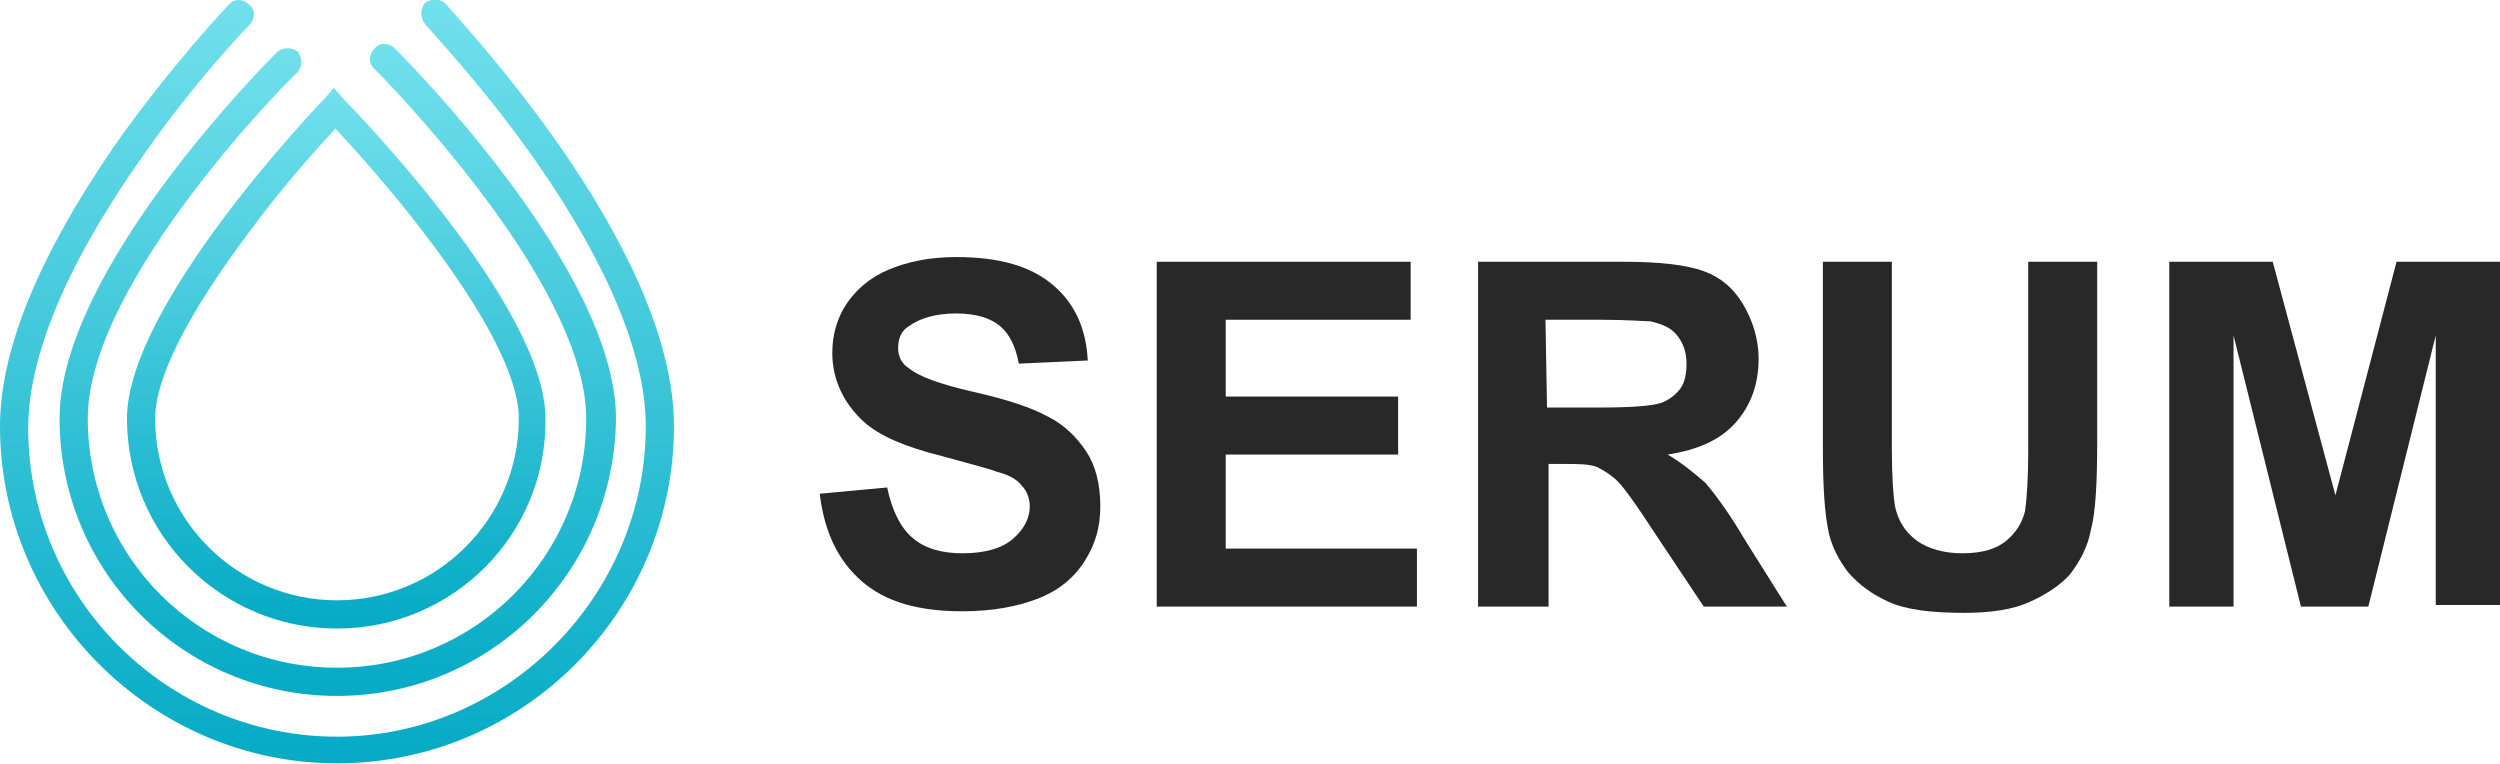
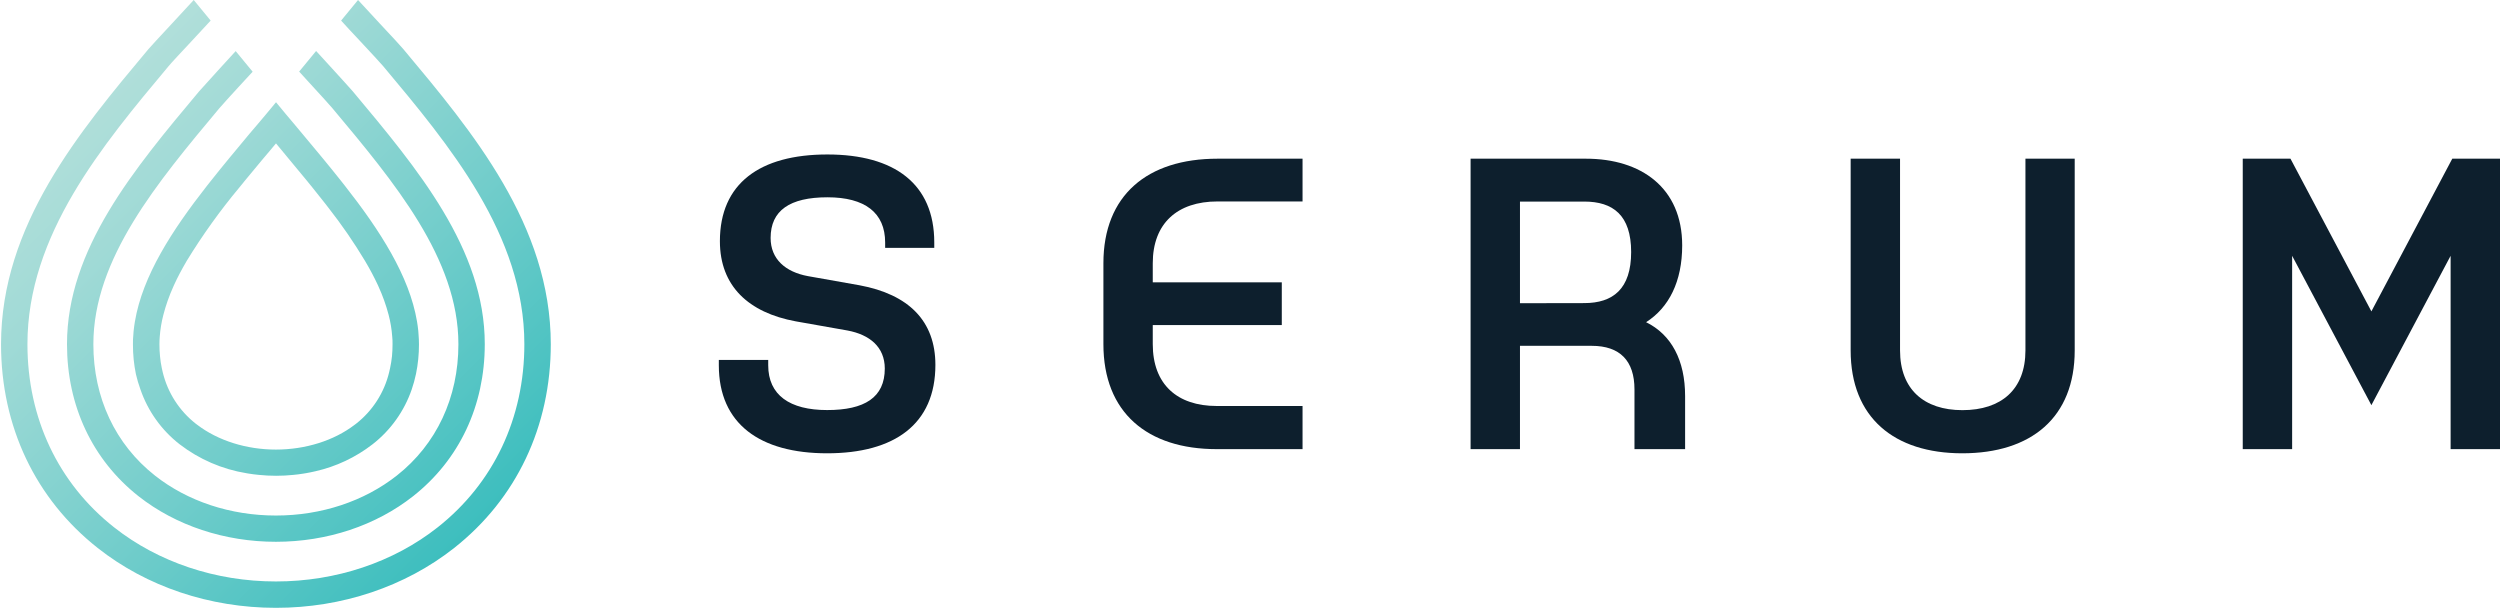
- <svg xmlns="http://www.w3.org/2000/svg" version="1.1" id="Layer_1" x="0px" y="0px" viewBox="0 0 159.5 48.7" style="enable-background:new 0 0 159.5 48.7;" xml:space="preserve">
-   <style type="text/css">
- 	.st0{fill:url(#SVGID_1_);}
- 	.st1{fill:url(#SVGID_2_);}
- 	.st2{fill:url(#SVGID_3_);}
- 	.st3{fill:#282828;}
- </style>
-   <linearGradient id="SVGID_1_" gradientUnits="userSpaceOnUse" x1="21.451" y1="9.925" x2="21.451" y2="44.388" gradientTransform="matrix(1 0 0 -1 0 50.05)">
-     <stop offset="0" style="stop-color:#05AAC5" />
-     <stop offset="1" style="stop-color:#71E0EC" />
-   </linearGradient>
-   <path class="st0" d="M21.5,40.1c-7.4,0-13.4-6-13.4-13.4c0-7.2,12.1-19.9,12.6-20.4l0.6-0.7l0.6,0.7c0.5,0.5,12.9,13.2,12.9,20.4  C34.9,34.1,28.9,40.1,21.5,40.1z M21.4,8.2c-1.1,1.2-3.3,3.6-5.5,6.6c-3.9,5.2-6,9.3-6,11.9c0,6.4,5.2,11.6,11.6,11.6  s11.6-5.2,11.6-11.6c0-2.6-2.1-6.7-6.1-11.9C24.8,11.9,22.5,9.4,21.4,8.2z" />
-   <linearGradient id="SVGID_2_" gradientUnits="userSpaceOnUse" x1="21.55" y1="5.625" x2="21.55" y2="47.154" gradientTransform="matrix(1 0 0 -1 0 50.05)">
-     <stop offset="0" style="stop-color:#05AAC5" />
-     <stop offset="1" style="stop-color:#71E0EC" />
-   </linearGradient>
-   <path class="st1" d="M21.5,44.4c-9.8,0-17.7-7.9-17.7-17.7c0-9.5,13.3-22.8,13.9-23.4C18.1,3,18.6,3,19,3.3c0.3,0.4,0.3,0.9,0,1.3  C18.8,4.7,5.6,17.9,5.6,26.7s7.1,15.9,15.9,15.9s15.9-7.1,15.9-15.9c0-3.6-2.3-8.6-6.7-14.4c-3.4-4.5-6.8-7.9-6.8-7.9  c-0.4-0.3-0.4-0.9,0-1.3c0.3-0.4,0.9-0.4,1.3,0c0.6,0.6,14.1,14.1,14.1,23.6C39.2,36.5,31.3,44.4,21.5,44.4z" />
-   <linearGradient id="SVGID_3_" gradientUnits="userSpaceOnUse" x1="21.5" y1="1.325" x2="21.5" y2="50.001" gradientTransform="matrix(1 0 0 -1 0 50.05)">
-     <stop offset="0" style="stop-color:#05AAC5" />
-     <stop offset="1" style="stop-color:#71E0EC" />
-   </linearGradient>
-   <path class="st2" d="M21.5,48.7C9.7,48.7,0,39,0,27.2c0-4.9,2.5-10.9,7.3-17.9c3.6-5.1,7.1-8.8,7.3-9c0.3-0.4,0.9-0.4,1.3,0  c0.4,0.3,0.4,0.9,0,1.3c0,0-3.6,3.7-7.1,8.8c-4.6,6.6-7,12.4-7,16.9C1.8,38.2,10.7,47,21.5,47s19.7-9,19.7-19.8  c0-4.5-2.4-10.3-7-16.9c-3.5-5-7.1-8.7-7.1-8.8c-0.3-0.4-0.3-0.9,0-1.3c0.4-0.3,0.9-0.3,1.3,0C28.9,0.9,43,15.5,43,27.2  C43,39,33.4,48.7,21.5,48.7z" />
-   <g>
-     <path class="st3" d="M52.3,31.5l4.3-0.4c0.3,1.4,0.8,2.5,1.6,3.2s1.9,1,3.2,1c1.4,0,2.5-0.3,3.2-0.9c0.7-0.6,1.1-1.3,1.1-2.1   c0-0.5-0.2-1-0.5-1.3c-0.3-0.4-0.8-0.7-1.6-0.9c-0.5-0.2-1.7-0.5-3.5-1c-2.4-0.6-4-1.3-5-2.2c-1.3-1.2-2-2.7-2-4.4   c0-1.1,0.3-2.2,0.9-3.1s1.5-1.7,2.7-2.2s2.6-0.8,4.3-0.8c2.8,0,4.8,0.6,6.2,1.8s2.1,2.8,2.2,4.8L65,23.2c-0.2-1.1-0.6-1.9-1.2-2.4   S62.3,20,61,20s-2.3,0.3-3,0.8c-0.5,0.3-0.7,0.8-0.7,1.4c0,0.5,0.2,1,0.7,1.3c0.6,0.5,1.9,1,4.1,1.5s3.7,1,4.8,1.6   c1,0.5,1.8,1.3,2.4,2.2s0.9,2.1,0.9,3.5c0,1.3-0.3,2.4-1,3.5s-1.7,1.9-3,2.4S63.3,39,61.4,39c-2.8,0-4.9-0.6-6.4-1.9   S52.6,34,52.3,31.5z" />
-     <path class="st3" d="M73.8,38.7v-22H90v3.7H78.2v4.9h11V29h-11v6h12.2v3.7H73.8z" />
-     <path class="st3" d="M94.3,38.7v-22h9.3c2.3,0,4,0.2,5.1,0.6s1.9,1.1,2.5,2.1s1,2.2,1,3.5c0,1.6-0.5,3-1.5,4.1s-2.4,1.7-4.3,2   c1,0.6,1.7,1.2,2.4,1.8c0.6,0.7,1.5,1.9,2.5,3.6l2.7,4.3h-5.3l-3.2-4.8c-1.1-1.7-1.9-2.8-2.3-3.2s-0.9-0.7-1.3-0.9   c-0.5-0.2-1.2-0.2-2.2-0.2h-0.9v9.1H94.3z M98.7,26h3.3c2.1,0,3.4-0.1,4-0.3c0.5-0.2,0.9-0.5,1.2-0.9s0.4-1,0.4-1.6   c0-0.7-0.2-1.3-0.6-1.8s-0.9-0.7-1.7-0.9c-0.4,0-1.4-0.1-3.2-0.1h-3.5L98.7,26L98.7,26z" />
-     <path class="st3" d="M116.3,16.7h4.4v11.9c0,1.9,0.1,3.1,0.2,3.7c0.2,0.9,0.6,1.6,1.4,2.2c0.7,0.5,1.7,0.8,2.9,0.8   c1.3,0,2.2-0.3,2.8-0.8c0.6-0.5,1-1.1,1.2-1.9c0.1-0.7,0.2-2,0.2-3.7V16.7h4.4v11.5c0,2.6-0.1,4.5-0.4,5.6c-0.2,1.1-0.7,2-1.3,2.8   c-0.6,0.7-1.5,1.3-2.6,1.8s-2.5,0.7-4.2,0.7c-2.1,0-3.7-0.2-4.8-0.7s-1.9-1.1-2.6-1.9c-0.6-0.8-1-1.6-1.2-2.4   c-0.3-1.3-0.4-3.1-0.4-5.6L116.3,16.7z" />
-     <path class="st3" d="M138.4,38.7v-22h6.6l4,14.9l3.9-14.9h6.6v21.9h-4.1V21.4l-4.3,17.3h-4.3l-4.3-17.3v17.3L138.4,38.7z" />
-   </g>
+ <svg xmlns="http://www.w3.org/2000/svg" id="Layer_1" data-name="Layer 1" viewBox="0 0 841.89 204.69">
+   <defs>
+     <style>.cls-1{fill:#0d1f2d;}.cls-2{fill:url(#linear-gradient);}</style>
+     <linearGradient id="linear-gradient" x1="24.64" y1="40.6" x2="161.17" y2="177.13" gradientUnits="userSpaceOnUse">
+       <stop offset="0" stop-color="#b1dfda" />
+       <stop offset="0.2" stop-color="#a0dad6" />
+       <stop offset="0.59" stop-color="#72cdcb" />
+       <stop offset="1" stop-color="#3dbebe" />
+     </linearGradient>
+   </defs>
+   <path class="cls-1" d="M285.36,111.29,268,108.22c-15.93-2.94-25.57-11.88-25.57-27,0-19.42,13.41-29.2,36.19-29.2,22.63,0,36,9.92,36,29.62v1.82H298.08V81.67c0-10.06-6.85-15.23-19.42-15.23-12.72,0-19.15,4.47-19.15,13.69,0,7.13,5,11.46,12.58,12.86l17.32,3.07C306,99.13,315,108.08,315,122.89c0,20-13.83,29.76-36.46,29.76s-36.47-9.92-36.47-29.62v-1.82h16.63V123c0,10.06,7.26,15.09,19.84,15.09s19.42-4.2,19.42-14C297.94,116.88,292.91,112.69,285.36,111.29Z" />
+   <path class="cls-1" d="M409.72,151.25c-23.33,0-38.14-12.3-38.14-35.35V88.65c0-22.91,14.81-35.21,38.42-35.21h28.64v14.4H410c-13.55,0-21.8,7.4-21.8,20.81v6.43h43.45v14.39H388.2v6.43c0,13.55,8.25,20.82,21.52,20.82h28.92v14.53Z" />
+   <path class="cls-1" d="M495.23,53.44h38.85c18.58,0,32.41,9.79,32.41,29.21,0,12.15-4.47,20.95-12.16,25.85,8.53,4.19,13.14,12.85,13.14,24.87v17.88H550.42V131.13c0-9.64-4.89-14.67-14.39-14.67H511.86v34.79H495.23Zm38.29,48.63c9.64,0,15.78-4.75,15.78-17.19s-6.14-17-15.78-17H511.86v34.23Z" />
+   <path class="cls-1" d="M698.67,53.44V118c0,22.63-14.67,34.65-37.86,34.65-22.92,0-37.59-12-37.59-34.65V53.44h16.63V118c0,13.13,8.1,20.12,21,20.12,13.13,0,21.23-7,21.23-20.12V53.44Z" />
+   <path class="cls-1" d="M825.26,86.14l-26.68,50.3-26.69-50.3v65.11H755.26V53.44h16.07l27.25,51.42,27.24-51.42h16.07v97.81H825.26Z" />
+   <path class="cls-2" d="M67,30.82c1-1.14,3.83-4.28,6.88-7.61,1.95-2.13,4.07-4.45,5.49-6l5.71,6.94L80.42,29.2c-2.84,3.11-5.79,6.33-6.61,7.32C53,61.41,31.44,87.14,31.44,115.91c0,18,7.36,33.69,20.73,44.23,11,8.68,25.47,13.47,40.74,13.47s29.72-4.79,40.73-13.47c13.37-10.54,20.73-26.25,20.73-44.23,0-28.77-21.54-54.5-42.37-79.39-.82-1-3.76-4.21-6.61-7.32l-4.65-5.09,5.71-6.94c1.42,1.59,3.55,3.91,5.49,6,3,3.33,5.92,6.47,6.88,7.61,21.84,26.1,44.43,53.09,44.43,85.09,0,20.76-8.56,38.94-24.11,51.21-12.57,9.91-29,15.37-46.23,15.37S59.24,177,46.67,167.12c-15.55-12.27-24.11-30.45-24.11-51.21C22.56,83.91,45.15,56.92,67,30.82ZM84,45.07,87,41.55l2.53-3,3.42-4.12,3.41,4.12,2.53,3,2.94,3.52c4.41,5.27,8.85,10.58,13.08,15.92l1.23,1.56c11.78,15,21.7,30.34,24.29,45.7.18,1.06.32,2.12.43,3.18,0,.37.05.75.08,1.13.09,1.12.15,2.23.15,3.35a48.79,48.79,0,0,1-1,10,44.22,44.22,0,0,1-1.44,5.23,39.8,39.8,0,0,1-13.21,18.49,49.13,49.13,0,0,1-19.23,9.07h0c-1,.24-2.08.45-3.13.64l-1.12.18c-1,.16-2.08.3-3.14.4a56.9,56.9,0,0,1-11.67,0c-1.2-.11-2.39-.27-3.56-.46l-.53-.09a50.2,50.2,0,0,1-22.56-9.75,39.8,39.8,0,0,1-13.21-18.49A44.22,44.22,0,0,1,45.77,126a48.8,48.8,0,0,1-1-10c0-1.12,0-2.23.14-3.35,0-.38.05-.76.08-1.13.11-1.06.25-2.12.43-3.18C48,92.89,57.93,77.59,69.71,62.55L70.94,61C75.17,55.65,79.61,50.34,84,45.07ZM92.91,151.4c9.91,0,19.52-3,26.49-8.33l.49-.36a31.32,31.32,0,0,0,11.16-17.36c.12-.47.23-.94.32-1.42A37.52,37.52,0,0,0,132,120c.13-1.34.19-2.71.19-4.11,0-.86,0-1.72-.11-2.59a40.22,40.22,0,0,0-1.2-7.24,58.54,58.54,0,0,0-3.44-9.62c-.06-.14-.12-.29-.19-.43A89.17,89.17,0,0,0,123,88l-.09-.16a173.6,173.6,0,0,0-12.25-17.8c-.33-.43-.67-.86-1-1.3q-2.2-2.82-4.48-5.63v0l-1.36-1.67-.32-.4-.76-.92c-1.68-2.05-3.39-4.1-5.09-6.14L95,50.77c-.69-.83-1.38-1.65-2.06-2.48l-2.07,2.48L88.14,54c-1.7,2-3.41,4.09-5.09,6.14l-.76.92c-.1.14-.21.27-.32.4l-1.36,1.67v0A207.66,207.66,0,0,0,62.87,87.87l-.09.16c-1.56,2.68-3,5.35-4.19,8-.07.14-.12.29-.19.43A58.54,58.54,0,0,0,55,106.08a41.12,41.12,0,0,0-1.2,7.24c-.07.87-.11,1.73-.11,2.59a39.56,39.56,0,0,0,.2,4.11,35,35,0,0,0,.59,3.91c.09.48.2.95.32,1.42a31.38,31.38,0,0,0,11.16,17.36l.49.36C73.38,148.37,83,151.4,92.91,151.4ZM135.85,16.57c-.9-1.07-3.6-4-7.94-8.63-2.8-3-5.91-6.35-7.34-7.94l-5.7,6.93c1.45,1.6,3.65,4,6.54,7.06,3.2,3.43,6.82,7.32,7.62,8.28,22.29,26.63,47.55,56.81,47.55,93.64,0,24.92-10.37,46.82-29.19,61.67-14.9,11.76-34.26,18.23-54.48,18.23s-39.58-6.47-54.49-18.23C19.6,162.73,9.24,140.83,9.24,115.91c0-36.83,25.25-67,47.54-93.64.8-1,4.42-4.85,7.62-8.28,2.89-3.1,5.09-5.46,6.54-7.06L65.24,0C63.81,1.59,60.7,4.93,57.9,7.94c-4.34,4.65-7,7.56-7.94,8.63C26.71,44.35.35,75.85.35,115.91c0,27.7,11.57,52.08,32.57,68.64,16.47,13,37.77,20.14,60,20.14s43.52-7.15,60-20.14c21-16.56,32.56-40.94,32.56-68.64C185.46,75.85,159.1,44.35,135.85,16.57Z" />
</svg>
